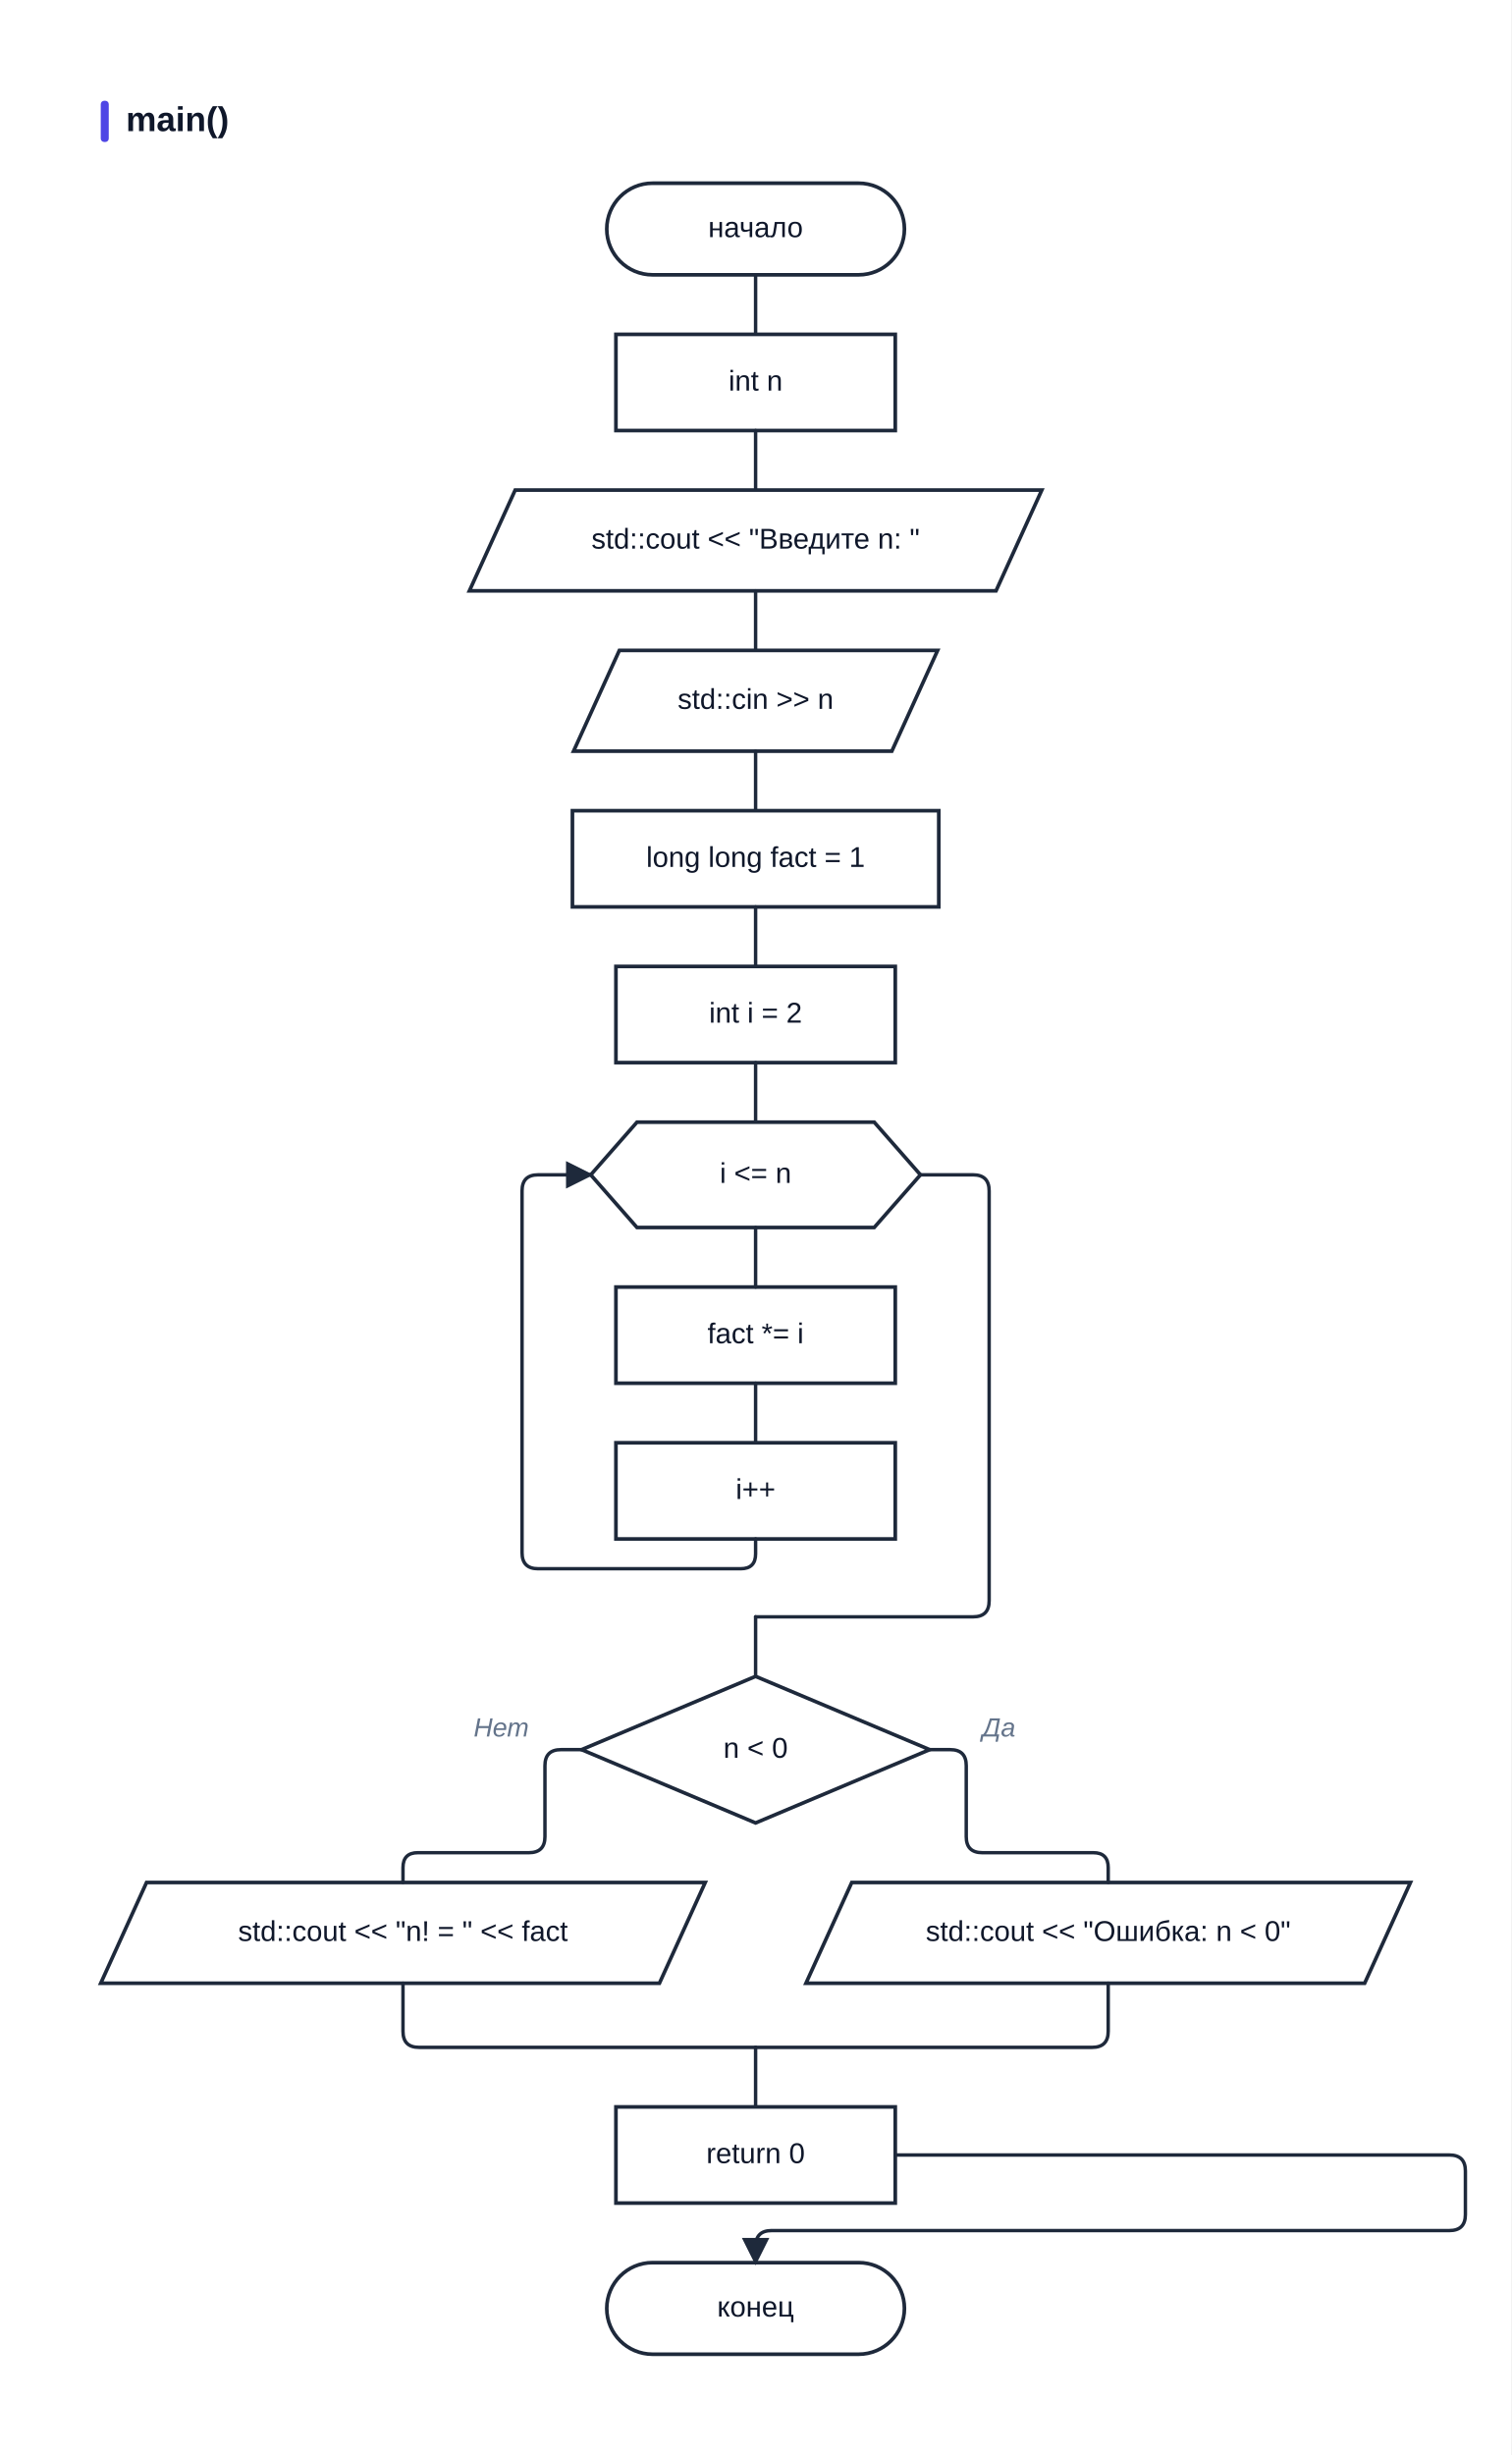
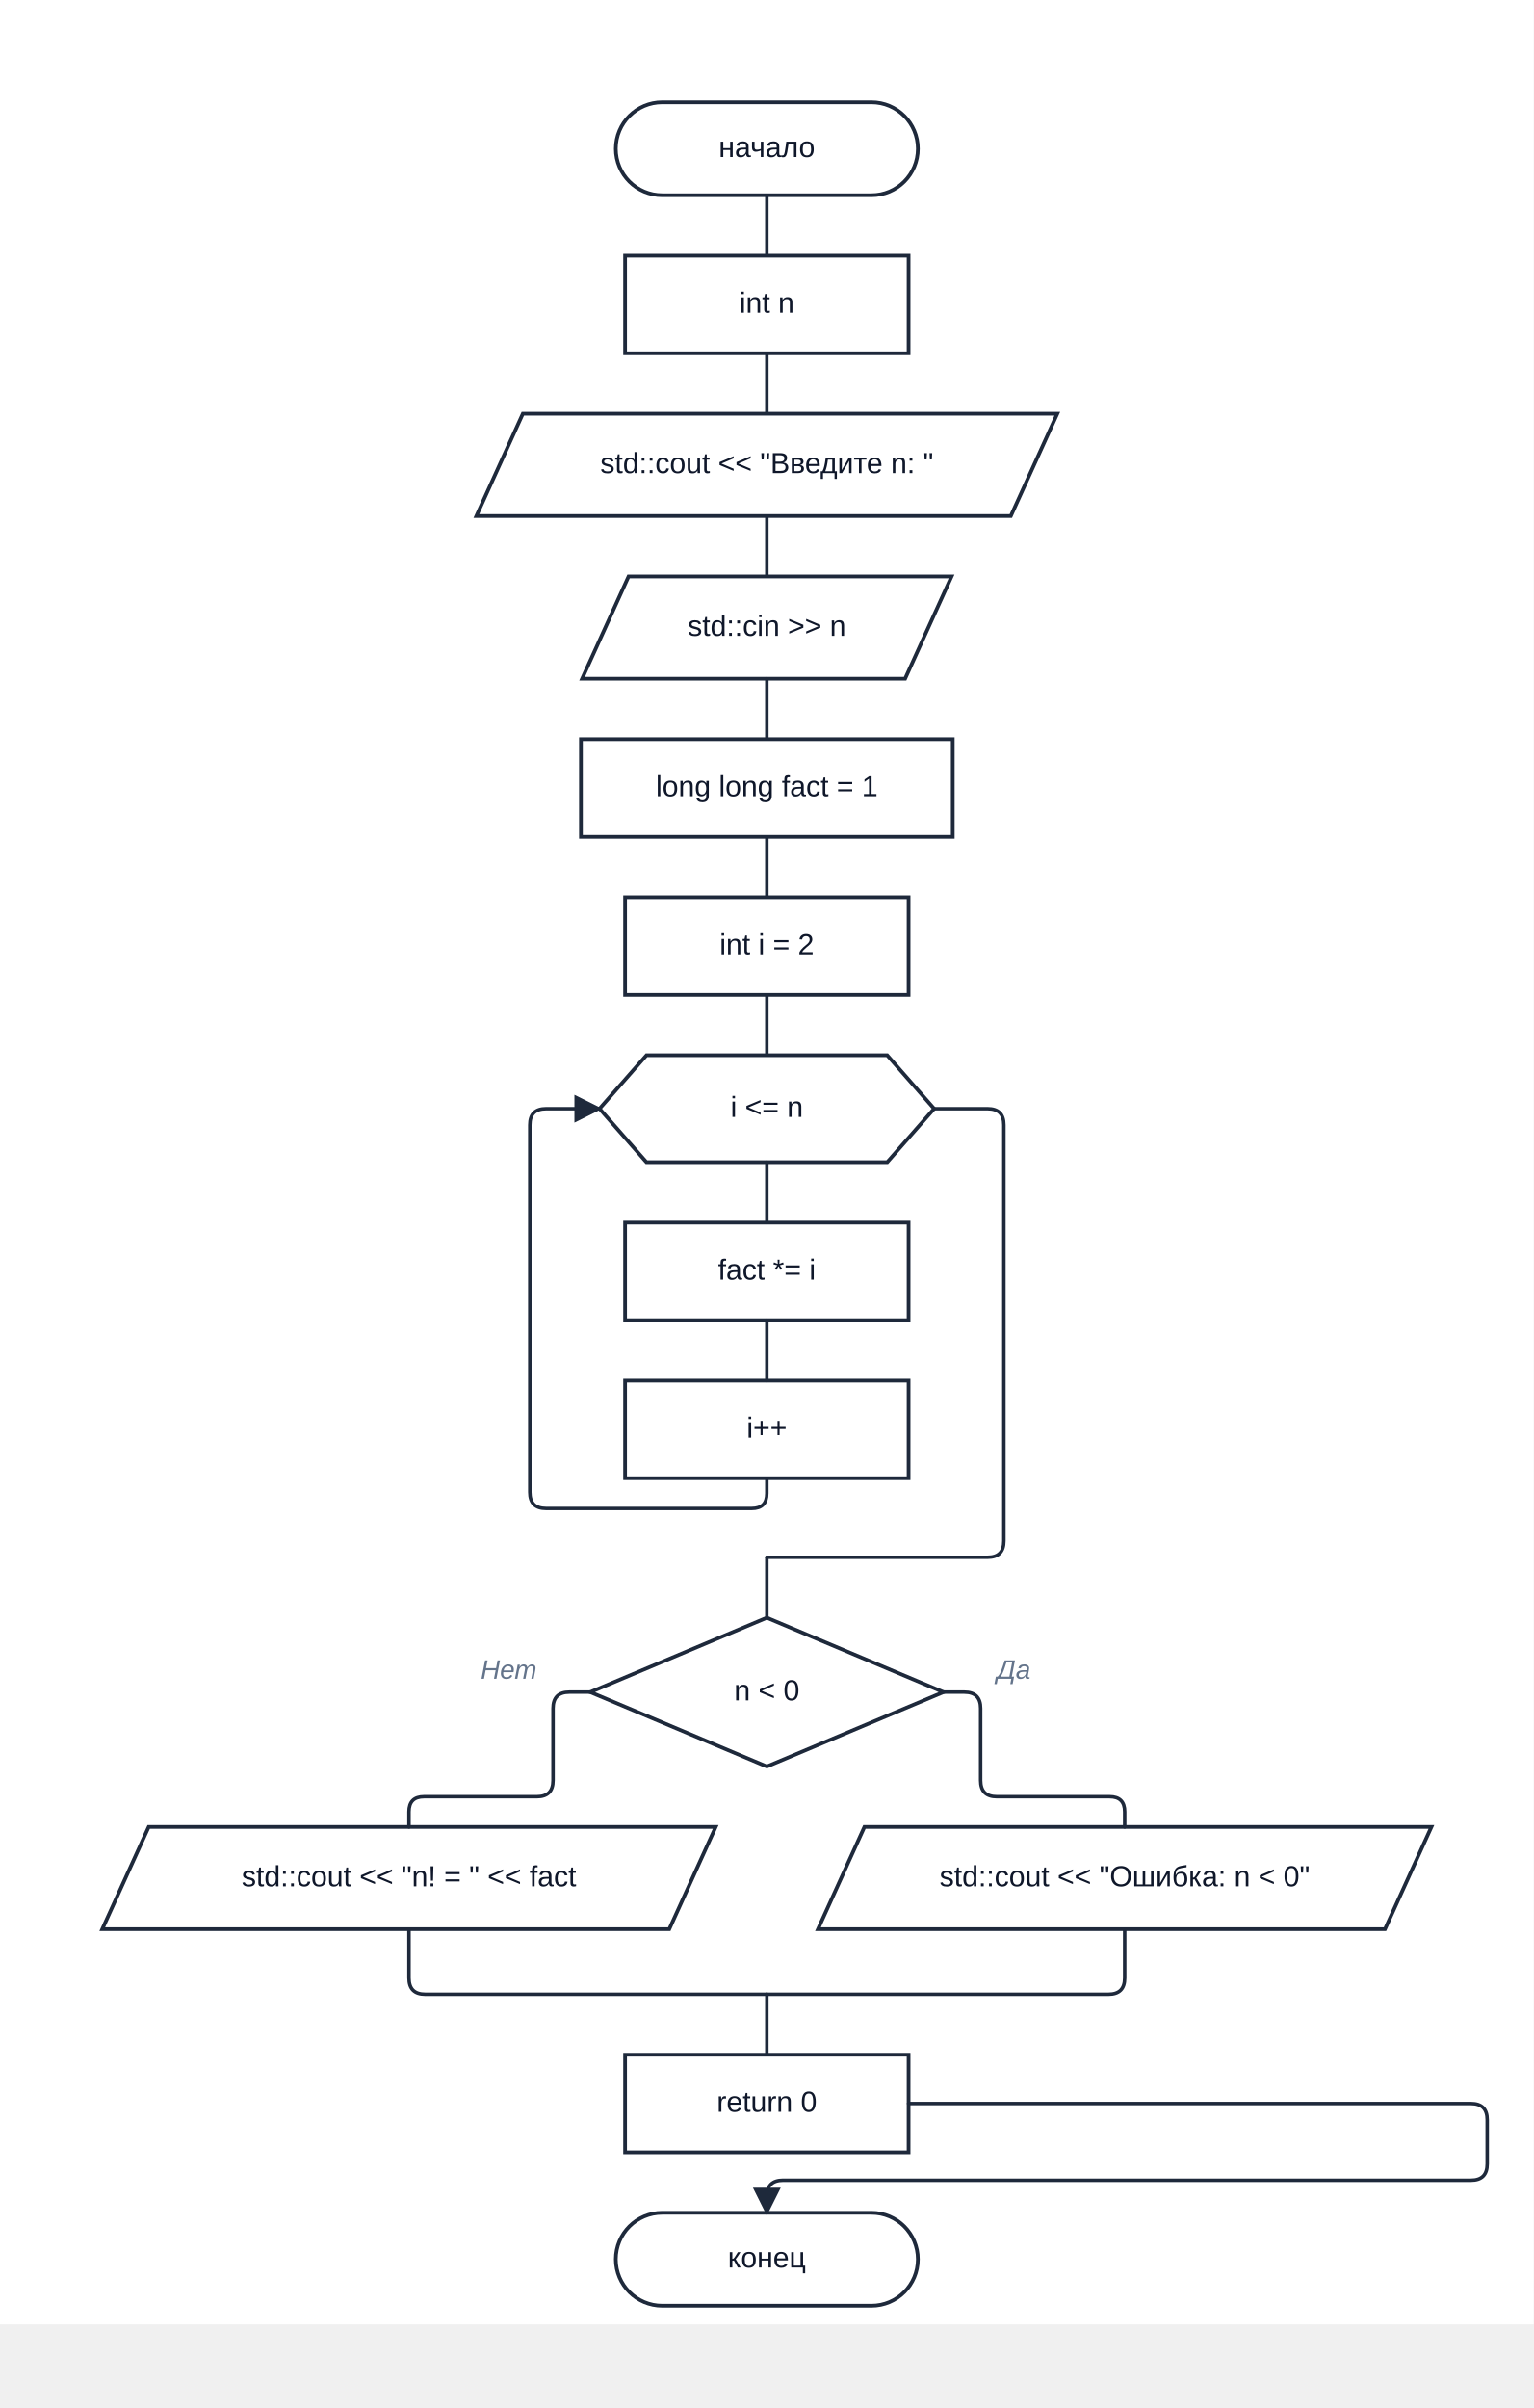
- <svg xmlns="http://www.w3.org/2000/svg" width="660" height="1072" viewBox="0 0 660 1072" font-family="Arial, 'Liberation Sans', 'Segoe UI', sans-serif">
+ <svg xmlns="http://www.w3.org/2000/svg" width="660" height="1036" viewBox="0 36 660 1036" font-family="Arial, 'Liberation Sans', 'Segoe UI', sans-serif">
  <rect width="100%" height="100%" fill="#fff" />
  <defs>
    <marker id="gost-arrow" viewBox="0 0 10 10" refX="9" refY="5" markerWidth="8" markerHeight="8" orient="auto-start-reverse">
      <path d="M 0 0 L 10 5 L 0 10 z" fill="#1e293b" />
    </marker>
  </defs>
-   <rect x="44" y="44" width="3.5" height="18" rx="1.5" fill="#4f46e5" />
-   <text x="55" y="53" font-family="Arial, 'Liberation Sans', 'Segoe UI', sans-serif" font-size="15" font-weight="600" fill="#0f172a" text-anchor="start" dominant-baseline="middle">main()</text>
  <g data-node-id="factorial-main:node:0" data-graph-key="factorial-main" data-node-type="terminator" data-node-label="начало" data-node-x="265" data-node-y="80" data-node-w="130" data-node-h="40" data-node-role="start">
    <rect x="265" y="80" width="130" height="40" rx="20" ry="20" fill="#ffffff" stroke="#1e293b" stroke-width="1.6" />
    <text x="330" y="100" font-family="Arial, 'Liberation Sans', 'Segoe UI', sans-serif" font-size="12.5" font-weight="400" fill="#0f172a" text-anchor="middle" dominant-baseline="middle">начало</text>
  </g>
  <path d="M330,120 L330,146" fill="none" stroke="#1e293b" stroke-width="1.5" stroke-linecap="round" stroke-linejoin="round" data-route-id="factorial-main:0" data-route-points="[[330,120],[330,146]]" data-route-default="[[330,120],[330,146]]" />
  <g data-node-id="factorial-main:node:1" data-graph-key="factorial-main" data-node-type="process" data-node-label="int n" data-node-x="269" data-node-y="146" data-node-w="122" data-node-h="42">
    <rect x="269" y="146" width="122" height="42" fill="#ffffff" stroke="#1e293b" stroke-width="1.6" />
    <text x="330" y="167" font-family="Arial, 'Liberation Sans', 'Segoe UI', sans-serif" font-size="12.5" font-weight="400" fill="#0f172a" text-anchor="middle" dominant-baseline="middle">int n</text>
  </g>
  <path d="M330,188 L330,214" fill="none" stroke="#1e293b" stroke-width="1.5" stroke-linecap="round" stroke-linejoin="round" data-route-id="factorial-main:1" data-route-points="[[330,188],[330,214]]" data-route-default="[[330,188],[330,214]]" />
  <g data-node-id="factorial-main:node:2" data-graph-key="factorial-main" data-node-type="io" data-node-label="std::cout &lt;&lt; &quot;Введите n: &quot;" data-node-x="205" data-node-y="214" data-node-w="250" data-node-h="44">
    <polygon points="225,214 455,214 435,258 205,258" fill="#ffffff" stroke="#1e293b" stroke-width="1.6" />
    <text x="330" y="236" font-family="Arial, 'Liberation Sans', 'Segoe UI', sans-serif" font-size="12.5" font-weight="400" fill="#0f172a" text-anchor="middle" dominant-baseline="middle">std::cout &lt;&lt; "Введите n: "</text>
  </g>
  <path d="M330,258 L330,284" fill="none" stroke="#1e293b" stroke-width="1.5" stroke-linecap="round" stroke-linejoin="round" data-route-id="factorial-main:2" data-route-points="[[330,258],[330,284]]" data-route-default="[[330,258],[330,284]]" />
  <g data-node-id="factorial-main:node:3" data-graph-key="factorial-main" data-node-type="io" data-node-label="std::cin &gt;&gt; n" data-node-x="250.5" data-node-y="284" data-node-w="159" data-node-h="44">
    <polygon points="270.5,284 409.5,284 389.5,328 250.5,328" fill="#ffffff" stroke="#1e293b" stroke-width="1.6" />
    <text x="330" y="306" font-family="Arial, 'Liberation Sans', 'Segoe UI', sans-serif" font-size="12.5" font-weight="400" fill="#0f172a" text-anchor="middle" dominant-baseline="middle">std::cin &gt;&gt; n</text>
  </g>
  <path d="M330,328 L330,354" fill="none" stroke="#1e293b" stroke-width="1.5" stroke-linecap="round" stroke-linejoin="round" data-route-id="factorial-main:3" data-route-points="[[330,328],[330,354]]" data-route-default="[[330,328],[330,354]]" />
  <g data-node-id="factorial-main:node:4" data-graph-key="factorial-main" data-node-type="process" data-node-label="long long fact = 1" data-node-x="250" data-node-y="354" data-node-w="160" data-node-h="42">
    <rect x="250" y="354" width="160" height="42" fill="#ffffff" stroke="#1e293b" stroke-width="1.6" />
    <text x="330" y="375" font-family="Arial, 'Liberation Sans', 'Segoe UI', sans-serif" font-size="12.5" font-weight="400" fill="#0f172a" text-anchor="middle" dominant-baseline="middle">long long fact = 1</text>
  </g>
  <path d="M330,396 L330,422" fill="none" stroke="#1e293b" stroke-width="1.5" stroke-linecap="round" stroke-linejoin="round" data-route-id="factorial-main:4" data-route-points="[[330,396],[330,422]]" data-route-default="[[330,396],[330,422]]" />
  <g data-node-id="factorial-main:node:5" data-graph-key="factorial-main" data-node-type="process" data-node-label="int i = 2" data-node-x="269" data-node-y="422" data-node-w="122" data-node-h="42">
    <rect x="269" y="422" width="122" height="42" fill="#ffffff" stroke="#1e293b" stroke-width="1.6" />
    <text x="330" y="443" font-family="Arial, 'Liberation Sans', 'Segoe UI', sans-serif" font-size="12.5" font-weight="400" fill="#0f172a" text-anchor="middle" dominant-baseline="middle">int i = 2</text>
  </g>
  <path d="M330,464 L330,490" fill="none" stroke="#1e293b" stroke-width="1.5" stroke-linecap="round" stroke-linejoin="round" data-route-id="factorial-main:5" data-route-points="[[330,464],[330,490]]" data-route-default="[[330,464],[330,490]]" />
  <g data-node-id="factorial-main:node:6" data-graph-key="factorial-main" data-node-type="loop" data-node-label="i &lt;= n" data-node-x="258" data-node-y="490" data-node-w="144" data-node-h="46">
    <polygon points="278.2,490 381.8,490 402,513 381.8,536 278.2,536 258,513" fill="#ffffff" stroke="#1e293b" stroke-width="1.6" />
    <text x="330" y="513" font-family="Arial, 'Liberation Sans', 'Segoe UI', sans-serif" font-size="12.5" font-weight="400" fill="#0f172a" text-anchor="middle" dominant-baseline="middle">i &lt;= n</text>
  </g>
  <g data-node-id="factorial-main:node:7" data-graph-key="factorial-main" data-node-type="process" data-node-label="fact *= i" data-node-x="269" data-node-y="562" data-node-w="122" data-node-h="42">
    <rect x="269" y="562" width="122" height="42" fill="#ffffff" stroke="#1e293b" stroke-width="1.6" />
    <text x="330" y="583" font-family="Arial, 'Liberation Sans', 'Segoe UI', sans-serif" font-size="12.5" font-weight="400" fill="#0f172a" text-anchor="middle" dominant-baseline="middle">fact *= i</text>
  </g>
  <g data-node-id="factorial-main:node:8" data-graph-key="factorial-main" data-node-type="process" data-node-label="i++" data-node-x="269" data-node-y="630" data-node-w="122" data-node-h="42">
    <rect x="269" y="630" width="122" height="42" fill="#ffffff" stroke="#1e293b" stroke-width="1.6" />
    <text x="330" y="651" font-family="Arial, 'Liberation Sans', 'Segoe UI', sans-serif" font-size="12.5" font-weight="400" fill="#0f172a" text-anchor="middle" dominant-baseline="middle">i++</text>
  </g>
  <path d="M330,536 L330,562" fill="none" stroke="#1e293b" stroke-width="1.5" stroke-linecap="round" stroke-linejoin="round" data-route-id="factorial-main:6" data-route-points="[[330,536],[330,562]]" data-route-default="[[330,536],[330,562]]" />
  <path d="M330,604 L330,630" fill="none" stroke="#1e293b" stroke-width="1.5" stroke-linecap="round" stroke-linejoin="round" data-route-id="factorial-main:7" data-route-points="[[330,604],[330,630]]" data-route-default="[[330,604],[330,630]]" />
  <path d="M330,672 L330,678.5 Q330,685 323.5,685 L235,685 Q228,685 228,678 L228,520 Q228,513 235,513 L258,513" fill="none" stroke="#1e293b" stroke-width="1.5" stroke-linecap="round" stroke-linejoin="round" data-route-id="factorial-main:8" data-route-points="[[330,672],[330,685],[228,685],[228,513],[258,513]]" data-route-default="[[330,672],[330,685],[228,685],[228,513],[258,513]]" marker-end="url(#gost-arrow)" />
  <path d="M402,513 L425,513 Q432,513 432,520 L432,699 Q432,706 425,706 L330,706" fill="none" stroke="#1e293b" stroke-width="1.5" stroke-linecap="round" stroke-linejoin="round" data-route-id="factorial-main:9" data-route-points="[[402,513],[432,513],[432,706],[330,706]]" data-route-default="[[402,513],[432,513],[432,706],[330,706]]" />
  <path d="M330,706 L330,732" fill="none" stroke="#1e293b" stroke-width="1.5" stroke-linecap="round" stroke-linejoin="round" data-route-id="factorial-main:10" data-route-points="[[330,706],[330,732]]" data-route-default="[[330,706],[330,732]]" />
  <g data-node-id="factorial-main:node:9" data-graph-key="factorial-main" data-node-type="decision" data-node-label="n &lt; 0" data-node-x="254" data-node-y="732" data-node-w="152" data-node-h="64">
    <polygon points="330,732 406,764 330,796 254,764" fill="#ffffff" stroke="#1e293b" stroke-width="1.6" />
    <text x="330" y="764" font-family="Arial, 'Liberation Sans', 'Segoe UI', sans-serif" font-size="12.5" font-weight="400" fill="#0f172a" text-anchor="middle" dominant-baseline="middle">n &lt; 0</text>
  </g>
  <g data-node-id="factorial-main:node:10" data-graph-key="factorial-main" data-node-type="io" data-node-label="std::cout &lt;&lt; &quot;n! = &quot; &lt;&lt; fact" data-node-x="44" data-node-y="822" data-node-w="264" data-node-h="44">
    <polygon points="64,822 308,822 288,866 44,866" fill="#ffffff" stroke="#1e293b" stroke-width="1.6" />
    <text x="176" y="844" font-family="Arial, 'Liberation Sans', 'Segoe UI', sans-serif" font-size="12.5" font-weight="400" fill="#0f172a" text-anchor="middle" dominant-baseline="middle">std::cout &lt;&lt; "n! = " &lt;&lt; fact</text>
  </g>
  <g data-node-id="factorial-main:node:11" data-graph-key="factorial-main" data-node-type="io" data-node-label="std::cout &lt;&lt; &quot;Ошибка: n &lt; 0&quot;" data-node-x="352" data-node-y="822" data-node-w="264" data-node-h="44">
    <polygon points="372,822 616,822 596,866 352,866" fill="#ffffff" stroke="#1e293b" stroke-width="1.6" />
    <text x="484" y="844" font-family="Arial, 'Liberation Sans', 'Segoe UI', sans-serif" font-size="12.5" font-weight="400" fill="#0f172a" text-anchor="middle" dominant-baseline="middle">std::cout &lt;&lt; "Ошибка: n &lt; 0"</text>
  </g>
  <path d="M406,764 L415,764 Q422,764 422,771 L422,802 Q422,809 429,809 L477.5,809 Q484,809 484,815.5 L484,822" fill="none" stroke="#1e293b" stroke-width="1.5" stroke-linecap="round" stroke-linejoin="round" data-route-id="factorial-main:11" data-route-points="[[406,764],[422,764],[422,809],[484,809],[484,822]]" data-route-default="[[406,764],[422,764],[422,809],[484,809],[484,822]]" />
  <path d="M254,764 L245,764 Q238,764 238,771 L238,802 Q238,809 231,809 L182.5,809 Q176,809 176,815.5 L176,822" fill="none" stroke="#1e293b" stroke-width="1.5" stroke-linecap="round" stroke-linejoin="round" data-route-id="factorial-main:12" data-route-points="[[254,764],[238,764],[238,809],[176,809],[176,822]]" data-route-default="[[254,764],[238,764],[238,809],[176,809],[176,822]]" />
  <rect x="425" y="747" width="22" height="16" fill="#ffffff" stroke="none" />
  <text x="429" y="755" font-family="Arial, 'Liberation Sans', 'Segoe UI', sans-serif" font-size="11.5" font-weight="400" font-style="italic" fill="#64748b" text-anchor="start" dominant-baseline="middle">Да</text>
  <rect x="206" y="747" width="29" height="16" fill="#ffffff" stroke="none" />
  <text x="231" y="755" font-family="Arial, 'Liberation Sans', 'Segoe UI', sans-serif" font-size="11.5" font-weight="400" font-style="italic" fill="#64748b" text-anchor="end" dominant-baseline="middle">Нет</text>
  <path d="M484,866 L484,887 Q484,894 477,894 L330,894" fill="none" stroke="#1e293b" stroke-width="1.5" stroke-linecap="round" stroke-linejoin="round" data-route-id="factorial-main:13" data-route-points="[[484,866],[484,894],[330,894]]" data-route-default="[[484,866],[484,894],[330,894]]" />
  <path d="M176,866 L176,887 Q176,894 183,894 L330,894" fill="none" stroke="#1e293b" stroke-width="1.5" stroke-linecap="round" stroke-linejoin="round" data-route-id="factorial-main:14" data-route-points="[[176,866],[176,894],[330,894]]" data-route-default="[[176,866],[176,894],[330,894]]" />
  <path d="M330,894 L330,920" fill="none" stroke="#1e293b" stroke-width="1.5" stroke-linecap="round" stroke-linejoin="round" data-route-id="factorial-main:15" data-route-points="[[330,894],[330,920]]" data-route-default="[[330,894],[330,920]]" />
  <g data-node-id="factorial-main:node:12" data-graph-key="factorial-main" data-node-type="process" data-node-label="return 0" data-node-x="269" data-node-y="920" data-node-w="122" data-node-h="42" data-node-return="true">
    <rect x="269" y="920" width="122" height="42" fill="#ffffff" stroke="#1e293b" stroke-width="1.6" />
    <text x="330" y="941" font-family="Arial, 'Liberation Sans', 'Segoe UI', sans-serif" font-size="12.5" font-weight="400" fill="#0f172a" text-anchor="middle" dominant-baseline="middle">return 0</text>
  </g>
  <g data-node-id="factorial-main:node:13" data-graph-key="factorial-main" data-node-type="terminator" data-node-label="конец" data-node-x="265" data-node-y="988" data-node-w="130" data-node-h="40" data-node-role="end">
    <rect x="265" y="988" width="130" height="40" rx="20" ry="20" fill="#ffffff" stroke="#1e293b" stroke-width="1.6" />
    <text x="330" y="1008" font-family="Arial, 'Liberation Sans', 'Segoe UI', sans-serif" font-size="12.5" font-weight="400" fill="#0f172a" text-anchor="middle" dominant-baseline="middle">конец</text>
  </g>
  <path d="M391,941 L633,941 Q640,941 640,948 L640,967 Q640,974 633,974 L337,974 Q330,974 330,981 L330,988" fill="none" stroke="#1e293b" stroke-width="1.5" stroke-linecap="round" stroke-linejoin="round" data-route-id="factorial-main:16" data-route-points="[[391,941],[640,941],[640,974],[330,974],[330,988]]" data-route-default="[[391,941],[640,941],[640,974],[330,974],[330,988]]" marker-end="url(#gost-arrow)" />
</svg>
